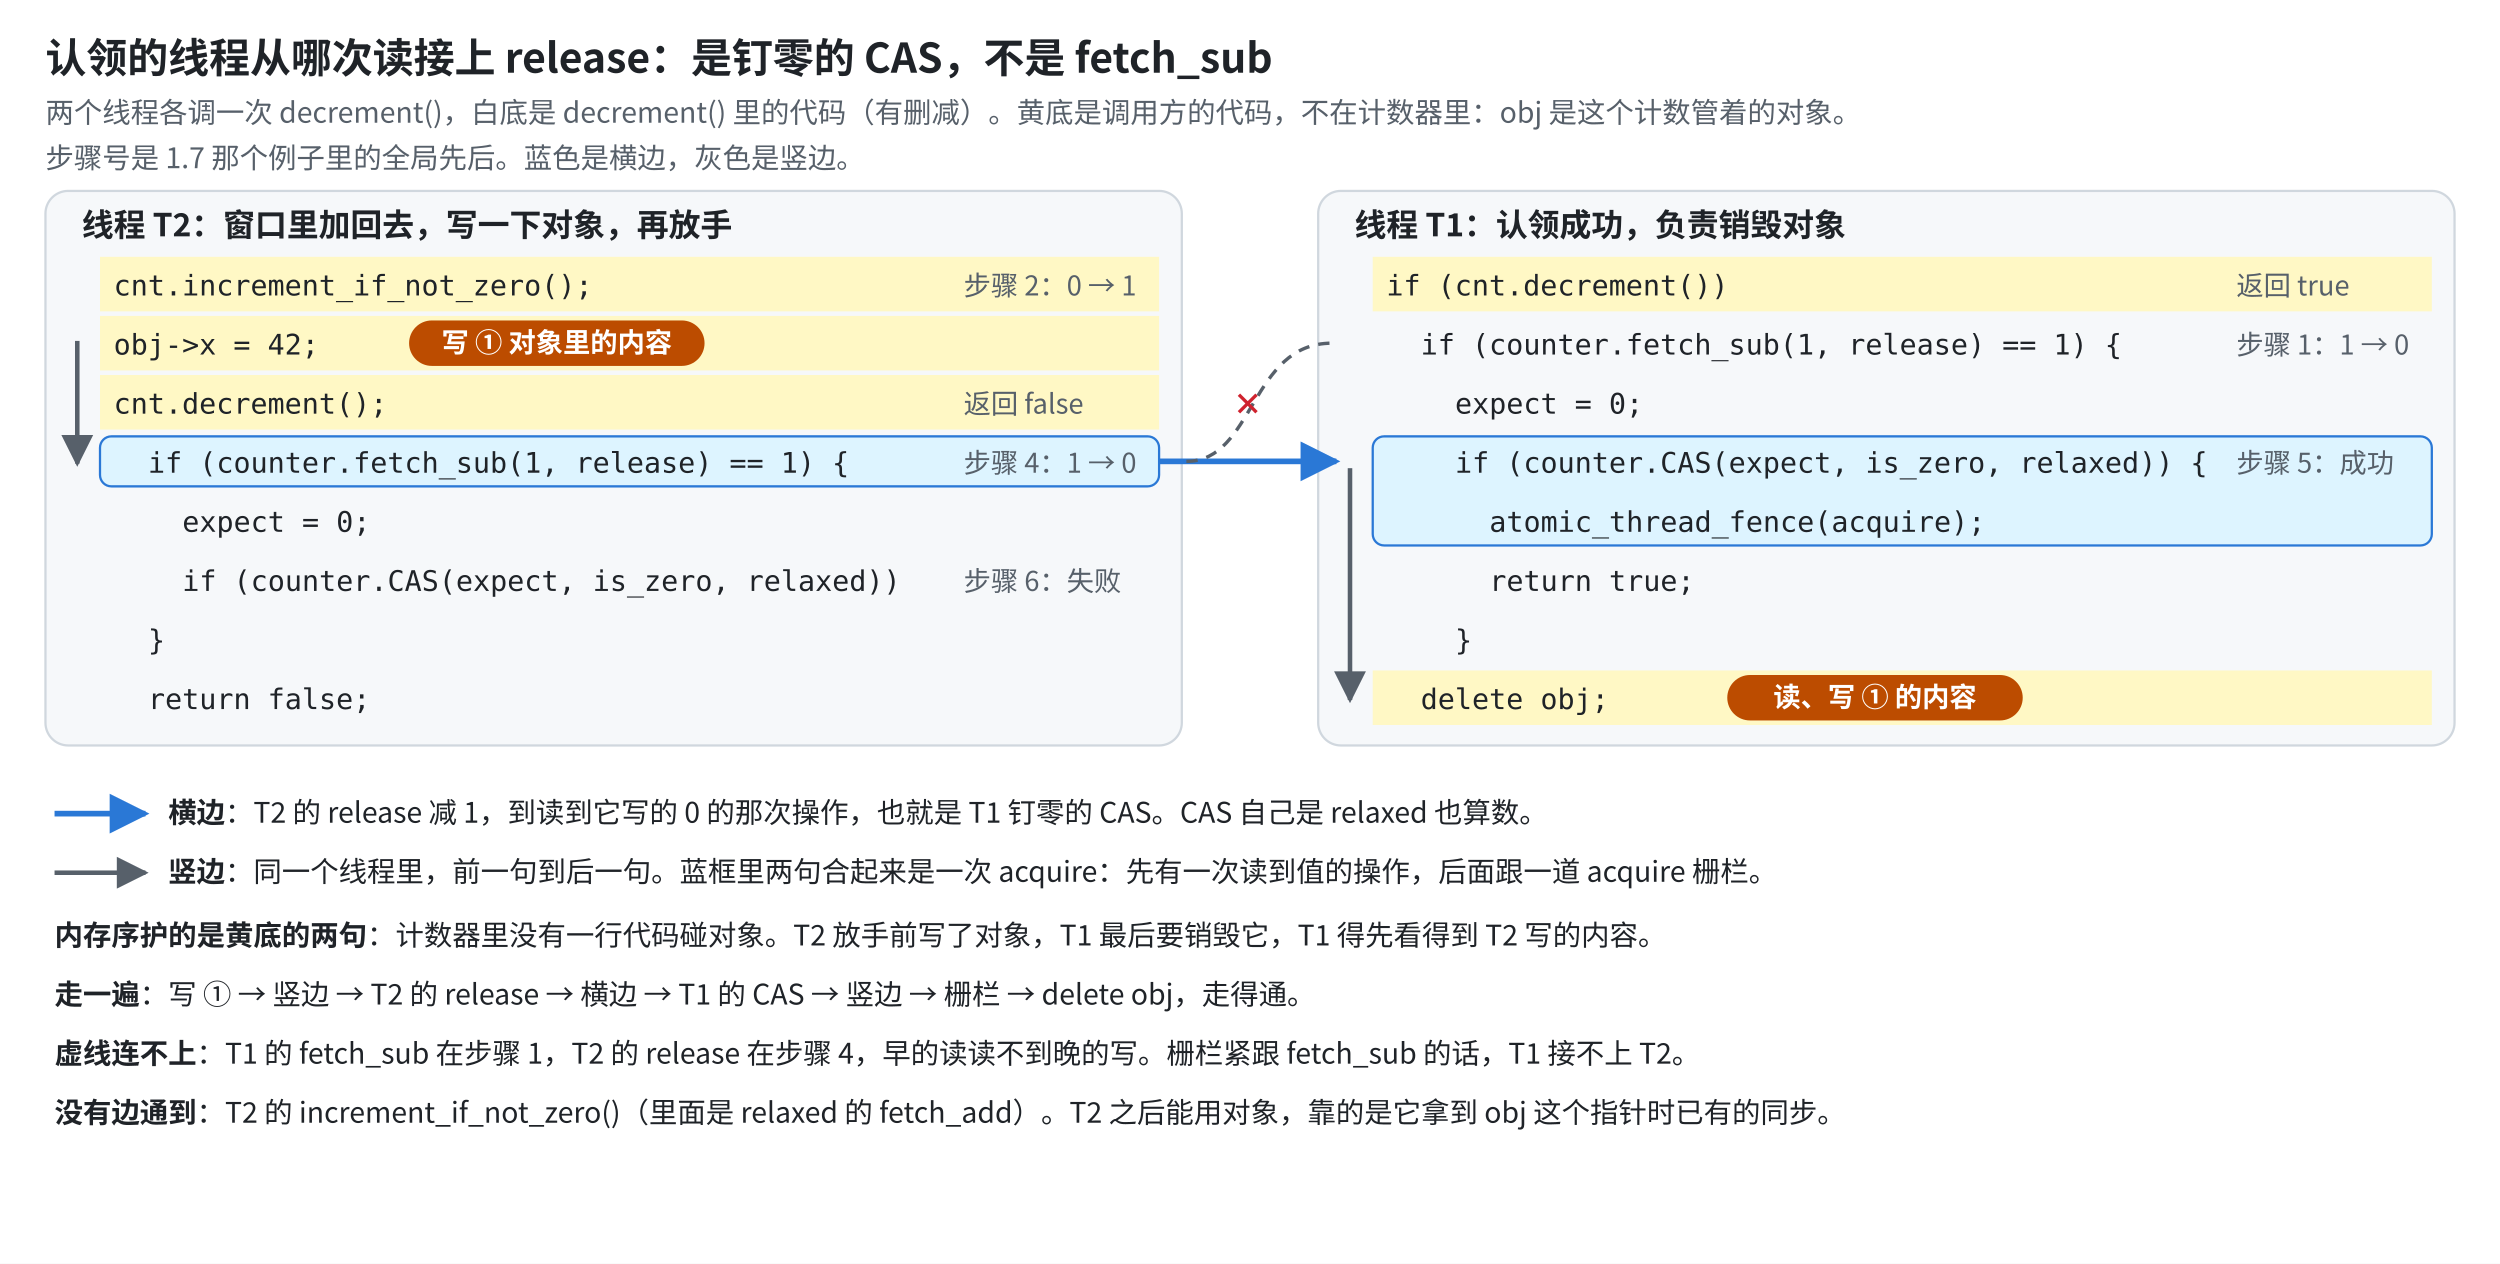
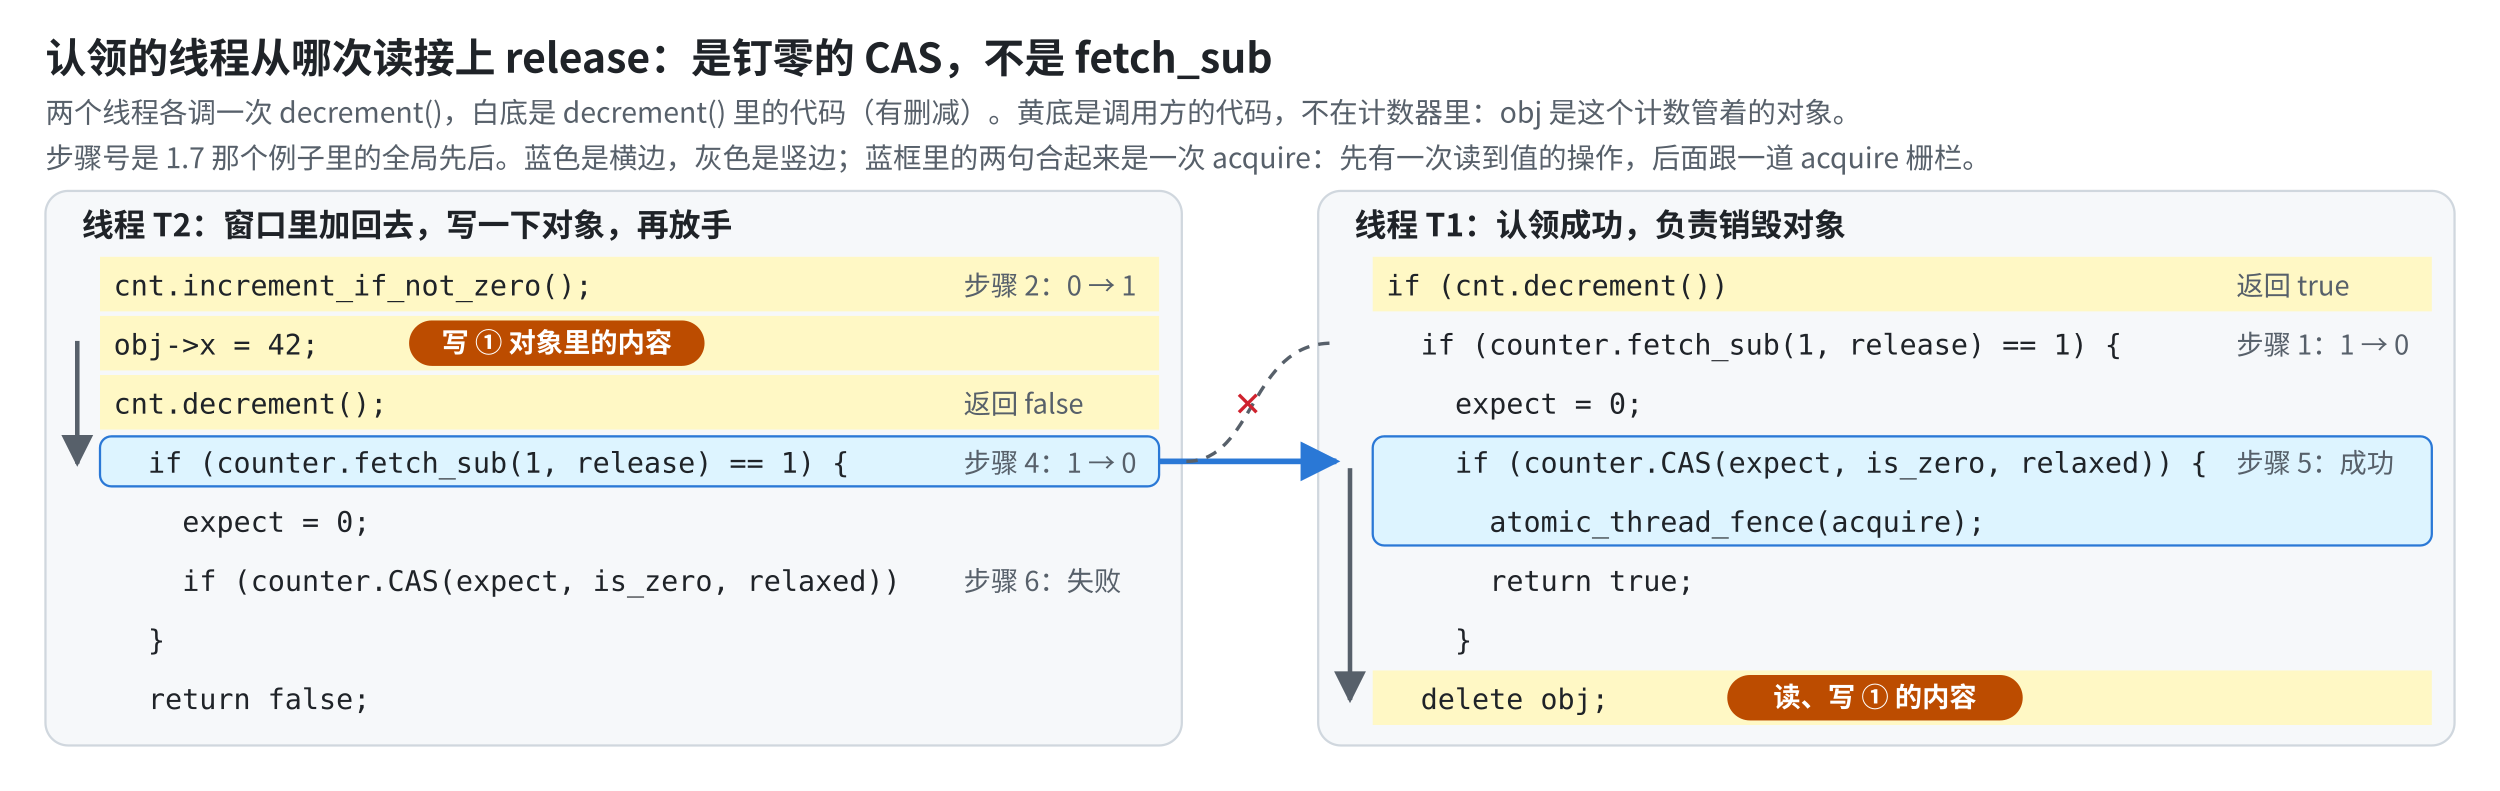
- <svg xmlns="http://www.w3.org/2000/svg" viewBox="0 0 1100 556" width="1100" height="556" font-family="PingFang SC, Microsoft YaHei, Noto Sans CJK SC, Segoe UI, Helvetica, Arial, sans-serif">
+ <svg xmlns="http://www.w3.org/2000/svg" viewBox="0 0 1100 348" width="1100" height="348" font-family="PingFang SC, Microsoft YaHei, Noto Sans CJK SC, Segoe UI, Helvetica, Arial, sans-serif">
  <defs>
    <marker id="ab" viewBox="0 0 10 10" refX="9" refY="5" markerWidth="7" markerHeight="7" orient="auto">
      <path d="M0,0 L10,5 L0,10 z" fill="#2a78d6" />
    </marker>
    <marker id="ag" viewBox="0 0 10 10" refX="9" refY="5" markerWidth="7" markerHeight="7" orient="auto">
      <path d="M0,0 L10,5 L0,10 z" fill="#57606a" />
    </marker>
    <style>.h{font-size:18px;font-weight:700;fill:#1f2328}.s{font-size:12.5px;fill:#57606a}.p{font-size:14px;font-weight:700;fill:#1f2328}.c{font-family:ui-monospace,SFMono-Regular,Menlo,Consolas,monospace;font-size:12.5px;fill:#1f2328}.n{font-size:12px;fill:#57606a}.bw{font-size:12px;font-weight:700;fill:#ffffff}.l{font-size:12.5px;fill:#1f2328}.lb{font-size:12.5px;font-weight:700;fill:#1f2328}</style>
  </defs>
-   <rect x="0" y="0" width="1100" height="556" fill="#ffffff" />
+   <rect x="0" y="0" width="1100" height="348" fill="#ffffff" />
  <text class="h" x="20" y="32">认领的线程从哪次读接上 release：是钉零的 CAS，不是 fetch_sub</text>
  <text class="s" x="20" y="54">两个线程各调一次 decrement()，白底是 decrement() 里的代码（有删减）。黄底是调用方的代码，不在计数器里：obj 是这个计数管着的对象。</text>
-   <text class="s" x="20" y="74">步骤号是 1.7 那个例子里的全局先后。蓝色是横边，灰色是竖边。</text>
+   <text class="s" x="20" y="74">步骤号是 1.7 那个例子里的全局先后。蓝色是横边，灰色是竖边；蓝框里的两句合起来是一次 acquire：先有一次读到值的操作，后面跟一道 acquire 栅栏。</text>
  <rect x="20" y="84" width="500" height="244" rx="10" fill="#f6f8fa" stroke="#d0d7de" />
  <rect x="580" y="84" width="500" height="244" rx="10" fill="#f6f8fa" stroke="#d0d7de" />
  <rect x="44" y="192" width="466" height="22" rx="5" fill="#ddf4ff" stroke="#2a78d6" />
  <rect x="604" y="192" width="466" height="48" rx="5" fill="#ddf4ff" stroke="#2a78d6" />
  <text class="p" x="36" y="104">线程 T2：窗口里加回去，写一下对象，再放手</text>
  <rect x="44" y="113" width="466" height="24" fill="#fff8c5" />
  <rect x="44" y="139" width="466" height="24" fill="#fff8c5" />
  <rect x="44" y="165" width="466" height="24" fill="#fff8c5" />
  <text class="c" x="50.0" y="130">cnt.increment_if_not_zero();</text>
  <text class="n" x="424" y="130">步骤 2：0 → 1</text>
  <text class="c" x="50.0" y="156">obj-&gt;x = 42;</text>
  <text class="c" x="50.0" y="182">cnt.decrement();</text>
  <text class="n" x="424" y="182">返回 false</text>
  <text class="c" x="65.1" y="208">if (counter.fetch_sub(1, release) == 1) {</text>
  <text class="n" x="424" y="208">步骤 4：1 → 0</text>
  <text class="c" x="80.2" y="234">expect = 0;</text>
  <text class="c" x="80.2" y="260">if (counter.CAS(expect, is_zero, relaxed))</text>
  <text class="n" x="424" y="260">步骤 6：失败</text>
  <text class="c" x="65.1" y="286">}</text>
  <text class="c" x="65.1" y="312">return false;</text>
  <text class="p" x="596" y="104">线程 T1：认领成功，负责销毁对象</text>
  <rect x="604" y="113" width="466" height="24" fill="#fff8c5" />
  <rect x="604" y="295" width="466" height="24" fill="#fff8c5" />
  <text class="c" x="610.0" y="130">if (cnt.decrement())</text>
  <text class="n" x="984" y="130">返回 true</text>
  <text class="c" x="625.1" y="156">if (counter.fetch_sub(1, release) == 1) {</text>
  <text class="n" x="984" y="156">步骤 1：1 → 0</text>
  <text class="c" x="640.2" y="182">expect = 0;</text>
  <text class="c" x="640.2" y="208">if (counter.CAS(expect, is_zero, relaxed)) {</text>
  <text class="n" x="984" y="208">步骤 5：成功</text>
  <text class="c" x="655.3" y="234">atomic_thread_fence(acquire);</text>
  <text class="c" x="655.3" y="260">return true;</text>
  <text class="c" x="640.2" y="286">}</text>
  <text class="c" x="625.1" y="312">delete obj;</text>
  <rect x="180" y="141" width="130" height="20" rx="10" fill="#bc4c00" />
  <text class="bw" x="245" y="155" text-anchor="middle">写 ① 对象里的内容</text>
  <rect x="760" y="297" width="130" height="20" rx="10" fill="#bc4c00" />
  <text class="bw" x="825" y="311" text-anchor="middle">读、写 ① 的内容</text>
  <line x1="34" y1="150" x2="34" y2="204" stroke="#57606a" stroke-width="2" marker-end="url(#ag)" />
  <line x1="594" y1="206" x2="594" y2="308" stroke="#57606a" stroke-width="2" marker-end="url(#ag)" />
  <path d="M510,203 H588" fill="none" stroke="#2a78d6" stroke-width="2.5" marker-end="url(#ab)" />
  <path d="M522,203 C552,203 550,151 586,151" fill="none" stroke="#57606a" stroke-width="1.5" stroke-dasharray="5 4" />
  <text x="549" y="183" text-anchor="middle" style="fill:#cf222e;font-size:15px;font-weight:700">✕</text>
-   <line x1="24" y1="358" x2="64" y2="358" stroke="#2a78d6" stroke-width="2.5" marker-end="url(#ab)" />
-   <text class="l" x="74" y="362">
-     <tspan class="lb">横边</tspan>：T2 的 release 减 1，到读到它写的 0 的那次操作，也就是 T1 钉零的 CAS。CAS 自己是 relaxed 也算数。</text>
-   <line x1="24" y1="384" x2="64" y2="384" stroke="#57606a" stroke-width="2" marker-end="url(#ag)" />
-   <text class="l" x="74" y="388">
-     <tspan class="lb">竖边</tspan>：同一个线程里，前一句到后一句。蓝框里两句合起来是一次 acquire：先有一次读到值的操作，后面跟一道 acquire 栅栏。</text>
-   <text class="l" x="24" y="416">
-     <tspan class="lb">内存序护的是黄底的两句</tspan>：计数器里没有一行代码碰对象。T2 放手前写了对象，T1 最后要销毁它，T1 得先看得到 T2 写的内容。</text>
-   <text class="l" x="24" y="442">
-     <tspan class="lb">走一遍</tspan>：写 ① → 竖边 → T2 的 release → 横边 → T1 的 CAS → 竖边 → 栅栏 → delete obj，走得通。</text>
-   <text class="l" x="24" y="468">
-     <tspan class="lb">虚线连不上</tspan>：T1 的 fetch_sub 在步骤 1，T2 的 release 在步骤 4，早的读读不到晚的写。栅栏紧跟 fetch_sub 的话，T1 接不上 T2。</text>
-   <text class="l" x="24" y="494">
-     <tspan class="lb">没有边通到</tspan>：T2 的 increment_if_not_zero()（里面是 relaxed 的 fetch_add）。T2 之后能用对象，靠的是它拿到 obj 这个指针时已有的同步。</text>
</svg>
